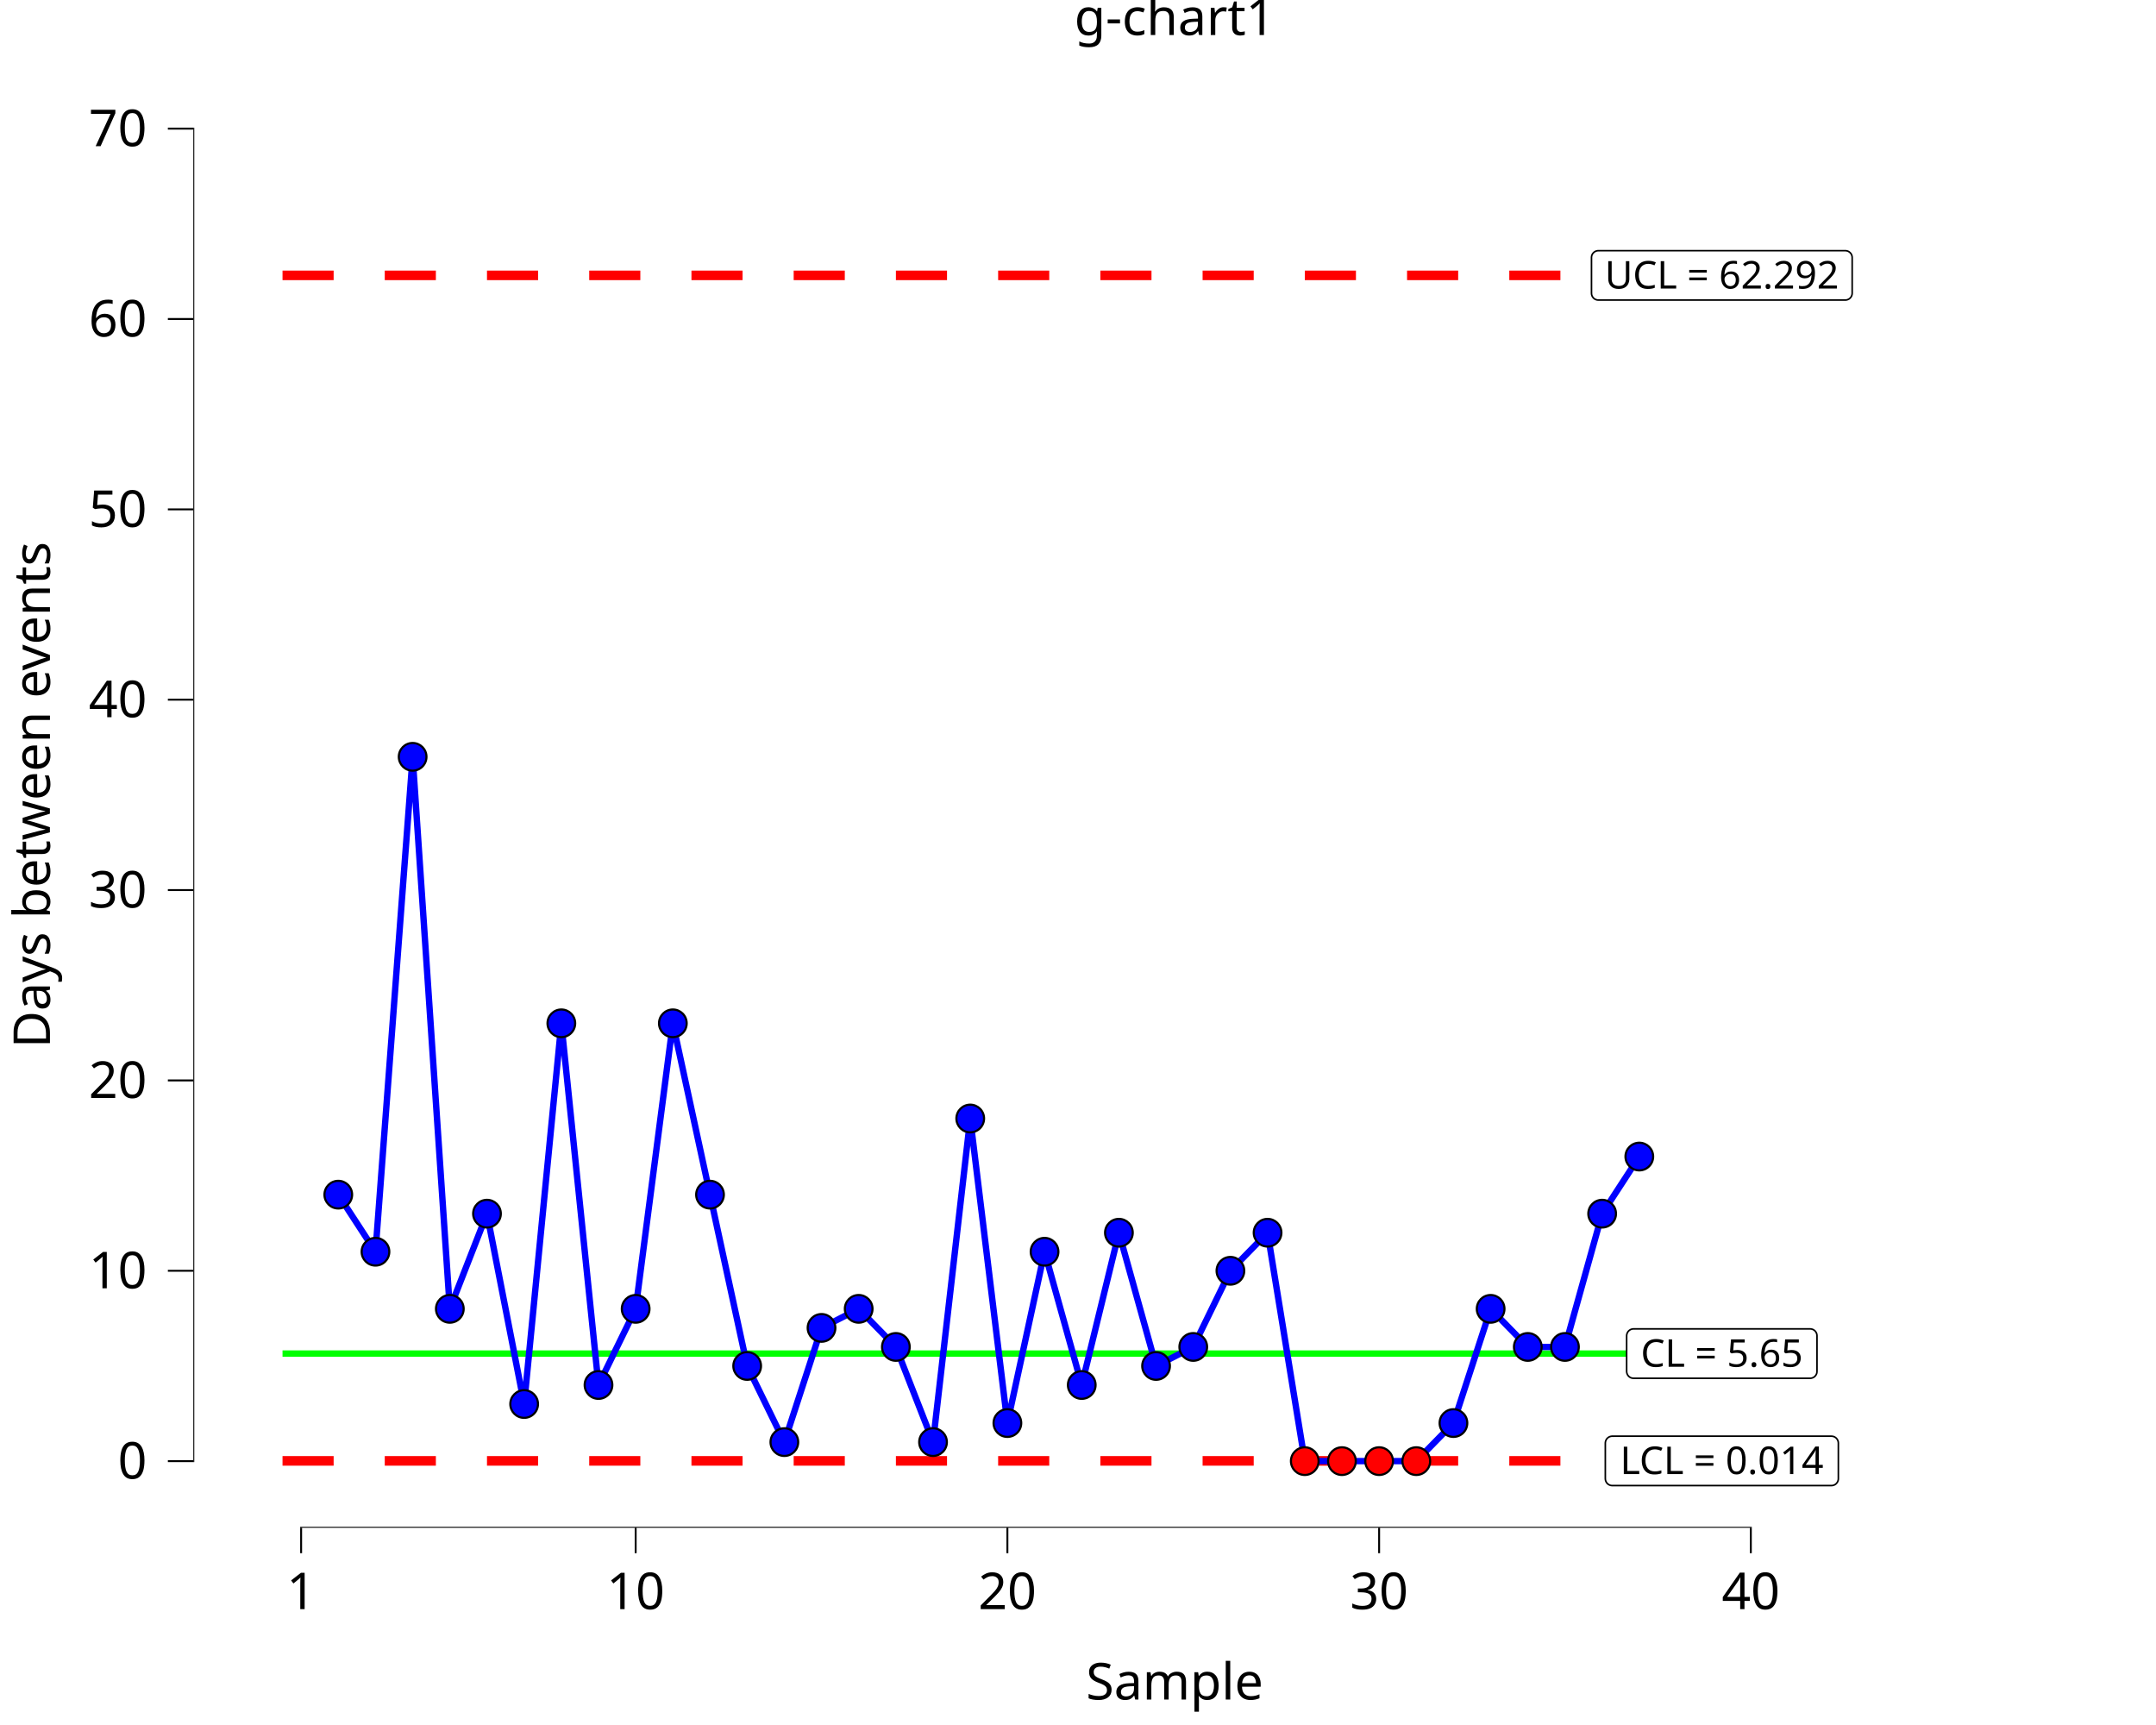
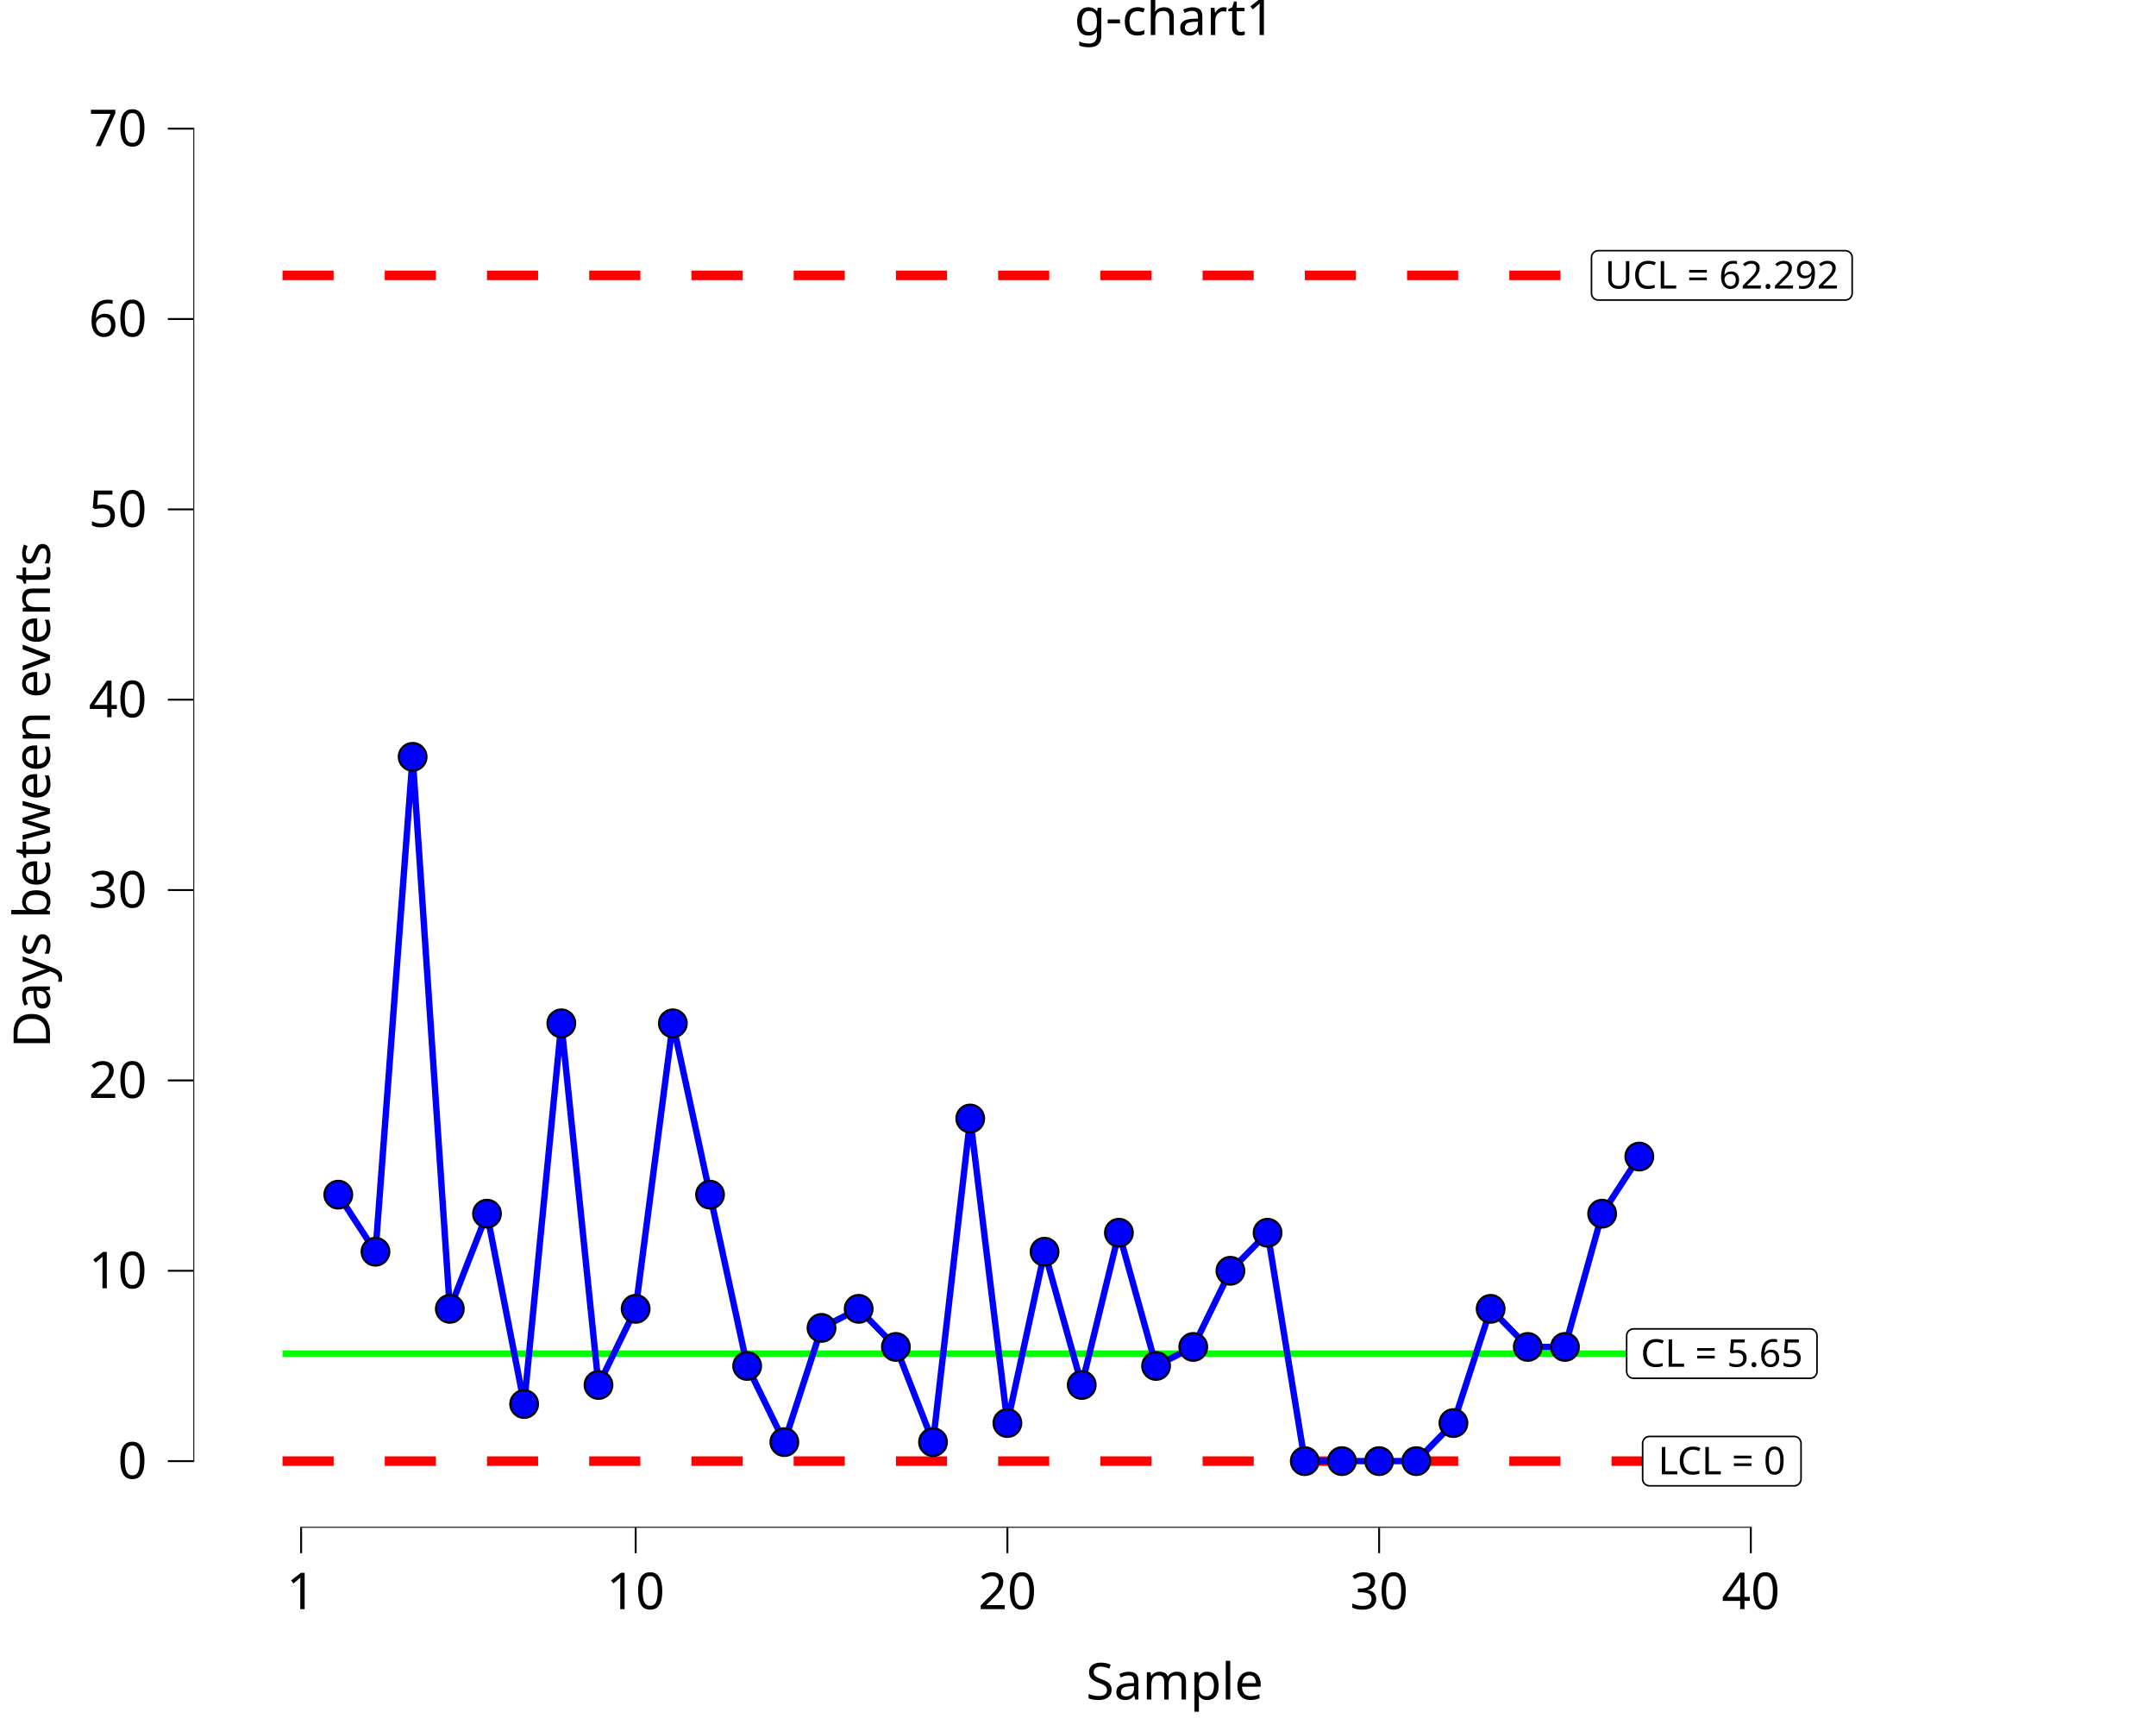
<svg xmlns="http://www.w3.org/2000/svg" class="svglite" data-engine-version="2.0" width="720.00pt" height="576.00pt" viewBox="0 0 720.00 576.00">
  <defs>
    <style type="text/css">
    .svglite line, .svglite polyline, .svglite polygon, .svglite path, .svglite rect, .svglite circle {
      fill: none;
      stroke: #000000;
      stroke-linecap: round;
      stroke-linejoin: round;
      stroke-miterlimit: 10.00;
    }
  </style>
  </defs>
  <rect width="100%" height="100%" style="stroke: none; fill: #FFFFFF;" />
  <defs>
    <clipPath id="cpMC4wMHw3MjAuMDB8MC4wMHw1NzYuMDA=">
      <rect x="0.00" y="0.00" width="720.00" height="576.00" />
    </clipPath>
  </defs>
  <g clip-path="url(#cpMC4wMHw3MjAuMDB8MC4wMHw1NzYuMDA=)">
    <rect x="-0" y="0.00" width="720.00" height="576.00" style="stroke-width: 10.67; stroke: none;" />
  </g>
  <defs>
    <clipPath id="cpNjQuNTZ8NzIwLjAwfDIwLjcxfDUxMC4xNA==">
      <rect x="64.56" y="20.71" width="655.44" height="489.43" />
    </clipPath>
  </defs>
  <g clip-path="url(#cpNjQuNTZ8NzIwLjAwfDIwLjcxfDUxMC4xNA==)">
    <rect x="64.56" y="20.71" width="655.44" height="489.43" style="stroke-width: 10.67; stroke: none;" />
    <polyline points="94.35,451.98 106.77,451.98 106.77,451.98 119.18,451.98 119.18,451.98 131.59,451.98 131.59,451.98 144.01,451.98 144.01,451.98 156.42,451.98 156.42,451.98 168.84,451.98 168.84,451.98 181.25,451.98 181.25,451.98 193.66,451.98 193.66,451.98 206.08,451.98 206.08,451.98 218.49,451.98 218.49,451.98 230.90,451.98 230.90,451.98 243.32,451.98 243.32,451.98 255.73,451.98 255.73,451.98 268.14,451.98 268.14,451.98 280.56,451.98 280.56,451.98 292.97,451.98 292.97,451.98 305.39,451.98 305.39,451.98 317.80,451.98 317.80,451.98 330.21,451.98 330.21,451.98 342.63,451.98 342.63,451.98 355.04,451.98 355.04,451.98 367.45,451.98 367.45,451.98 379.87,451.98 379.87,451.98 392.28,451.98 392.28,451.98 404.69,451.98 404.69,451.98 417.11,451.98 417.11,451.98 429.52,451.98 429.52,451.98 441.94,451.98 441.94,451.98 454.35,451.98 454.35,451.98 466.76,451.98 466.76,451.98 479.18,451.98 479.18,451.98 491.59,451.98 491.59,451.98 504.00,451.98 504.00,451.98 516.42,451.98 516.42,451.98 528.83,451.98 528.83,451.98 541.24,451.98 541.24,451.98 553.66,451.98 553.66,451.98 " style="stroke-width: 2.13; stroke: #00FF00; stroke-linecap: butt;" />
    <polyline points="94.35,91.95 106.77,91.95 106.77,91.95 119.18,91.95 119.18,91.95 131.59,91.95 131.59,91.95 144.01,91.95 144.01,91.95 156.42,91.95 156.42,91.95 168.84,91.95 168.84,91.95 181.25,91.95 181.25,91.95 193.66,91.95 193.66,91.95 206.08,91.95 206.08,91.95 218.49,91.95 218.49,91.95 230.90,91.95 230.90,91.95 243.32,91.95 243.32,91.95 255.73,91.95 255.73,91.95 268.14,91.95 268.14,91.95 280.56,91.95 280.56,91.95 292.97,91.95 292.97,91.95 305.39,91.95 305.39,91.95 317.80,91.95 317.80,91.95 330.21,91.95 330.21,91.95 342.63,91.95 342.63,91.95 355.04,91.95 355.04,91.95 367.45,91.95 367.45,91.95 379.87,91.95 379.87,91.95 392.28,91.95 392.28,91.95 404.69,91.95 404.69,91.95 417.11,91.95 417.11,91.95 429.52,91.95 429.52,91.95 441.94,91.95 441.94,91.95 454.35,91.95 454.35,91.95 466.76,91.95 466.76,91.95 479.18,91.95 479.18,91.95 491.59,91.95 491.59,91.95 504.00,91.95 504.00,91.95 516.42,91.95 516.42,91.95 528.83,91.95 528.83,91.95 541.24,91.95 541.24,91.95 553.66,91.95 553.66,91.95 " style="stroke-width: 3.20; stroke: #FF0000; stroke-dasharray: 17.07,17.07; stroke-linecap: butt;" />
-     <polyline points="94.35,487.81 106.77,487.81 106.77,487.81 119.18,487.81 119.18,487.81 131.59,487.81 131.59,487.81 144.01,487.81 144.01,487.81 156.42,487.81 156.42,487.81 168.84,487.81 168.84,487.81 181.25,487.81 181.25,487.81 193.66,487.81 193.66,487.81 206.08,487.81 206.08,487.81 218.49,487.81 218.49,487.81 230.90,487.81 230.90,487.81 243.32,487.81 243.32,487.81 255.73,487.81 255.73,487.81 268.14,487.81 268.14,487.81 280.56,487.81 280.56,487.81 292.97,487.81 292.97,487.81 305.39,487.81 305.39,487.81 317.80,487.81 317.80,487.81 330.21,487.81 330.21,487.81 342.63,487.81 342.63,487.81 355.04,487.81 355.04,487.81 367.45,487.81 367.45,487.81 379.87,487.81 379.87,487.81 392.28,487.81 392.28,487.81 404.69,487.81 404.69,487.81 417.11,487.81 417.11,487.81 429.52,487.81 429.52,487.81 441.94,487.81 441.94,487.81 454.35,487.81 454.35,487.81 466.76,487.81 466.76,487.81 479.18,487.81 479.18,487.81 491.59,487.81 491.59,487.81 504.00,487.81 504.00,487.81 516.42,487.81 516.42,487.81 528.83,487.81 528.83,487.81 541.24,487.81 541.24,487.81 553.66,487.81 553.66,487.81 " style="stroke-width: 3.20; stroke: #FF0000; stroke-dasharray: 17.07,17.07; stroke-linecap: butt;" />
+     <polyline points="94.35,487.89 106.77,487.89 106.77,487.89 119.18,487.89 119.18,487.89 131.59,487.89 131.59,487.89 144.01,487.89 144.01,487.89 156.42,487.89 156.42,487.89 168.84,487.89 168.84,487.89 181.25,487.89 181.25,487.89 193.66,487.89 193.66,487.89 206.08,487.89 206.08,487.89 218.49,487.89 218.49,487.89 230.90,487.89 230.90,487.89 243.32,487.89 243.32,487.89 255.73,487.89 255.73,487.89 268.14,487.89 268.14,487.89 280.56,487.89 280.56,487.89 292.97,487.89 292.97,487.89 305.39,487.89 305.39,487.89 317.80,487.89 317.80,487.89 330.21,487.89 330.21,487.89 342.63,487.89 342.63,487.89 355.04,487.89 355.04,487.89 367.45,487.89 367.45,487.89 379.87,487.89 379.87,487.89 392.28,487.89 392.28,487.89 404.69,487.89 404.69,487.89 417.11,487.89 417.11,487.89 429.52,487.89 429.52,487.89 441.94,487.89 441.94,487.89 454.35,487.89 454.35,487.89 466.76,487.89 466.76,487.89 479.18,487.89 479.18,487.89 491.59,487.89 491.59,487.89 504.00,487.89 504.00,487.89 516.42,487.89 516.42,487.89 528.83,487.89 528.83,487.89 541.24,487.89 541.24,487.89 553.66,487.89 553.66,487.89 " style="stroke-width: 3.20; stroke: #FF0000; stroke-dasharray: 17.07,17.07; stroke-linecap: butt;" />
    <polygon points="545.53,460.23 604.49,460.23 604.40,460.22 604.77,460.21 605.13,460.13 605.48,460.00 605.80,459.82 606.09,459.58 606.33,459.30 606.53,458.99 606.68,458.65 606.76,458.29 606.79,457.92 606.79,457.92 606.79,446.04 606.79,446.04 606.76,445.67 606.68,445.31 606.53,444.97 606.33,444.65 606.09,444.37 605.80,444.14 605.48,443.95 605.13,443.82 604.77,443.75 604.49,443.73 545.53,443.73 545.81,443.75 545.44,443.73 545.07,443.78 544.71,443.88 544.38,444.04 544.07,444.25 543.80,444.51 543.58,444.80 543.41,445.13 543.29,445.48 543.23,445.85 543.22,446.04 543.22,457.92 543.23,457.74 543.23,458.11 543.29,458.47 543.41,458.82 543.58,459.15 543.80,459.45 544.07,459.71 544.38,459.92 544.71,460.08 545.07,460.18 545.44,460.22 " style="stroke-width: 0.53; fill: #FFFFFF;" />
    <text x="575.01" y="456.38" text-anchor="middle" style="font-size: 12.80px; font-family: sans;" textLength="55.89px" lengthAdjust="spacingAndGlyphs">CL = 5.65</text>
-     <polygon points="538.41,496.05 611.61,496.05 611.52,496.05 611.89,496.04 612.25,495.96 612.60,495.83 612.92,495.65 613.21,495.41 613.45,495.13 613.65,494.82 613.80,494.48 613.89,494.12 613.92,493.75 613.92,493.75 613.92,481.86 613.92,481.86 613.89,481.49 613.80,481.13 613.65,480.79 613.45,480.48 613.21,480.20 612.92,479.97 612.60,479.78 612.25,479.65 611.89,479.58 611.61,479.56 538.41,479.56 538.68,479.58 538.31,479.56 537.95,479.61 537.59,479.71 537.25,479.87 536.95,480.08 536.68,480.34 536.46,480.63 536.29,480.96 536.17,481.31 536.11,481.68 536.10,481.86 536.10,493.75 536.11,493.56 536.11,493.93 536.17,494.30 536.29,494.65 536.46,494.98 536.68,495.28 536.95,495.53 537.25,495.74 537.59,495.90 537.95,496.01 538.31,496.05 " style="stroke-width: 0.53; fill: #FFFFFF;" />
-     <text x="575.01" y="492.21" text-anchor="middle" style="font-size: 12.80px; font-family: sans;" textLength="70.13px" lengthAdjust="spacingAndGlyphs">LCL = 0.014</text>
+     <polygon points="550.87,496.14 599.15,496.14 599.06,496.14 599.43,496.12 599.79,496.05 600.14,495.92 600.46,495.73 600.75,495.50 600.99,495.22 601.19,494.91 601.34,494.56 601.43,494.20 601.46,493.84 601.46,493.84 601.46,481.95 601.46,481.95 601.43,481.58 601.34,481.22 601.19,480.88 600.99,480.57 600.75,480.29 600.46,480.05 600.14,479.87 599.79,479.74 599.43,479.66 599.15,479.65 550.87,479.65 551.15,479.66 550.77,479.65 550.41,479.69 550.05,479.80 549.72,479.95 549.41,480.17 549.14,480.42 548.92,480.72 548.75,481.05 548.63,481.40 548.57,481.77 548.56,481.95 548.56,493.84 548.57,493.65 548.57,494.02 548.63,494.39 548.75,494.74 548.92,495.07 549.14,495.36 549.41,495.62 549.72,495.83 550.05,495.99 550.41,496.09 550.77,496.14 " style="stroke-width: 0.53; fill: #FFFFFF;" />
+     <text x="575.01" y="492.30" text-anchor="middle" style="font-size: 12.80px; font-family: sans;" textLength="45.21px" lengthAdjust="spacingAndGlyphs">LCL = 0</text>
    <polygon points="533.78,100.19 616.24,100.19 616.14,100.19 616.51,100.18 616.88,100.10 617.22,99.97 617.54,99.79 617.83,99.55 618.08,99.27 618.28,98.96 618.42,98.62 618.51,98.26 618.54,97.89 618.54,97.89 618.54,86.01 618.54,86.01 618.51,85.64 618.42,85.28 618.28,84.93 618.08,84.62 617.83,84.34 617.54,84.11 617.22,83.92 616.88,83.79 616.51,83.72 616.24,83.70 533.78,83.70 534.06,83.72 533.69,83.70 533.32,83.75 532.96,83.85 532.63,84.01 532.32,84.22 532.06,84.48 531.83,84.77 531.66,85.10 531.54,85.45 531.49,85.82 531.48,86.01 531.48,97.89 531.49,97.70 531.49,98.08 531.54,98.44 531.66,98.79 531.83,99.12 532.06,99.42 532.32,99.68 532.63,99.89 532.96,100.04 533.32,100.15 533.69,100.19 " style="stroke-width: 0.53; fill: #FFFFFF;" />
    <text x="575.01" y="96.35" text-anchor="middle" style="font-size: 12.80px; font-family: sans;" textLength="79.38px" lengthAdjust="spacingAndGlyphs">UCL = 62.292</text>
    <polyline points="112.97,398.91 125.39,417.97 137.80,252.71 150.22,437.04 162.63,405.26 175.04,468.82 187.46,341.70 199.87,462.47 212.28,437.04 224.70,341.70 237.11,398.91 249.52,456.11 261.94,481.54 274.35,443.40 286.76,437.04 299.18,449.76 311.59,481.54 324.01,373.48 336.42,475.18 348.83,417.97 361.25,462.47 373.66,411.62 386.07,456.11 398.49,449.76 410.90,424.33 423.31,411.62 435.73,487.89 448.14,487.89 460.56,487.89 472.97,487.89 485.38,475.18 497.80,437.04 510.21,449.76 522.62,449.76 535.04,405.26 547.45,386.19 " style="stroke-width: 2.13; stroke: #0000FF; stroke-linecap: butt;" />
    <circle cx="112.97" cy="398.91" r="4.62" style="stroke-width: 0.71; fill: #0000FF;" />
    <circle cx="125.39" cy="417.97" r="4.62" style="stroke-width: 0.71; fill: #0000FF;" />
    <circle cx="137.80" cy="252.71" r="4.62" style="stroke-width: 0.71; fill: #0000FF;" />
    <circle cx="150.22" cy="437.04" r="4.62" style="stroke-width: 0.71; fill: #0000FF;" />
    <circle cx="162.63" cy="405.26" r="4.62" style="stroke-width: 0.71; fill: #0000FF;" />
    <circle cx="175.04" cy="468.82" r="4.62" style="stroke-width: 0.71; fill: #0000FF;" />
    <circle cx="187.46" cy="341.70" r="4.62" style="stroke-width: 0.71; fill: #0000FF;" />
    <circle cx="199.87" cy="462.47" r="4.62" style="stroke-width: 0.71; fill: #0000FF;" />
    <circle cx="212.28" cy="437.04" r="4.62" style="stroke-width: 0.71; fill: #0000FF;" />
    <circle cx="224.70" cy="341.70" r="4.62" style="stroke-width: 0.71; fill: #0000FF;" />
    <circle cx="237.11" cy="398.91" r="4.62" style="stroke-width: 0.71; fill: #0000FF;" />
    <circle cx="249.52" cy="456.11" r="4.62" style="stroke-width: 0.71; fill: #0000FF;" />
    <circle cx="261.94" cy="481.54" r="4.62" style="stroke-width: 0.71; fill: #0000FF;" />
    <circle cx="274.35" cy="443.40" r="4.62" style="stroke-width: 0.71; fill: #0000FF;" />
    <circle cx="286.76" cy="437.04" r="4.62" style="stroke-width: 0.71; fill: #0000FF;" />
    <circle cx="299.18" cy="449.76" r="4.62" style="stroke-width: 0.71; fill: #0000FF;" />
    <circle cx="311.59" cy="481.54" r="4.62" style="stroke-width: 0.71; fill: #0000FF;" />
    <circle cx="324.01" cy="373.48" r="4.62" style="stroke-width: 0.71; fill: #0000FF;" />
    <circle cx="336.42" cy="475.18" r="4.62" style="stroke-width: 0.71; fill: #0000FF;" />
    <circle cx="348.83" cy="417.97" r="4.62" style="stroke-width: 0.71; fill: #0000FF;" />
    <circle cx="361.25" cy="462.47" r="4.62" style="stroke-width: 0.71; fill: #0000FF;" />
    <circle cx="373.66" cy="411.62" r="4.62" style="stroke-width: 0.71; fill: #0000FF;" />
    <circle cx="386.07" cy="456.11" r="4.62" style="stroke-width: 0.71; fill: #0000FF;" />
    <circle cx="398.49" cy="449.76" r="4.62" style="stroke-width: 0.71; fill: #0000FF;" />
    <circle cx="410.90" cy="424.33" r="4.62" style="stroke-width: 0.71; fill: #0000FF;" />
    <circle cx="423.31" cy="411.62" r="4.62" style="stroke-width: 0.71; fill: #0000FF;" />
-     <circle cx="435.73" cy="487.89" r="4.62" style="stroke-width: 0.71; fill: #FF0000;" />
-     <circle cx="448.14" cy="487.89" r="4.62" style="stroke-width: 0.71; fill: #FF0000;" />
-     <circle cx="460.56" cy="487.89" r="4.62" style="stroke-width: 0.71; fill: #FF0000;" />
-     <circle cx="472.97" cy="487.89" r="4.62" style="stroke-width: 0.71; fill: #FF0000;" />
+     <circle cx="435.73" cy="487.89" r="4.62" style="stroke-width: 0.71; fill: #0000FF;" />
+     <circle cx="448.14" cy="487.89" r="4.62" style="stroke-width: 0.71; fill: #0000FF;" />
+     <circle cx="460.56" cy="487.89" r="4.62" style="stroke-width: 0.71; fill: #0000FF;" />
+     <circle cx="472.97" cy="487.89" r="4.62" style="stroke-width: 0.71; fill: #0000FF;" />
    <circle cx="485.38" cy="475.18" r="4.62" style="stroke-width: 0.71; fill: #0000FF;" />
    <circle cx="497.80" cy="437.04" r="4.62" style="stroke-width: 0.71; fill: #0000FF;" />
    <circle cx="510.21" cy="449.76" r="4.62" style="stroke-width: 0.71; fill: #0000FF;" />
    <circle cx="522.62" cy="449.76" r="4.62" style="stroke-width: 0.71; fill: #0000FF;" />
    <circle cx="535.04" cy="405.26" r="4.62" style="stroke-width: 0.71; fill: #0000FF;" />
    <circle cx="547.45" cy="386.19" r="4.62" style="stroke-width: 0.71; fill: #0000FF;" />
    <line x1="100.24" y1="510.14" x2="585.01" y2="510.14" style="stroke-width: 0.64; stroke-linecap: butt;" />
    <line x1="64.56" y1="488.21" x2="64.56" y2="42.64" style="stroke-width: 0.64; stroke-linecap: butt;" />
    <rect x="64.56" y="20.71" width="655.44" height="489.43" style="stroke-width: 0.00; stroke: none;" />
  </g>
  <g clip-path="url(#cpMC4wMHw3MjAuMDB8MC4wMHw1NzYuMDA=)">
    <polyline points="64.56,510.14 64.56,20.71 " style="stroke-width: 0.00; stroke: none; stroke-linecap: butt;" />
    <text x="49.08" y="493.74" text-anchor="end" style="font-size: 17.00px; font-family: sans;" textLength="9.46px" lengthAdjust="spacingAndGlyphs">0</text>
    <text x="49.08" y="430.18" text-anchor="end" style="font-size: 17.00px; font-family: sans;" textLength="18.91px" lengthAdjust="spacingAndGlyphs">10</text>
    <text x="49.08" y="366.62" text-anchor="end" style="font-size: 17.00px; font-family: sans;" textLength="18.91px" lengthAdjust="spacingAndGlyphs">20</text>
    <text x="49.08" y="303.05" text-anchor="end" style="font-size: 17.00px; font-family: sans;" textLength="18.91px" lengthAdjust="spacingAndGlyphs">30</text>
    <text x="49.08" y="239.49" text-anchor="end" style="font-size: 17.00px; font-family: sans;" textLength="18.91px" lengthAdjust="spacingAndGlyphs">40</text>
    <text x="49.08" y="175.93" text-anchor="end" style="font-size: 17.00px; font-family: sans;" textLength="18.91px" lengthAdjust="spacingAndGlyphs">50</text>
    <text x="49.08" y="112.37" text-anchor="end" style="font-size: 17.00px; font-family: sans;" textLength="18.91px" lengthAdjust="spacingAndGlyphs">60</text>
    <text x="49.08" y="48.80" text-anchor="end" style="font-size: 17.00px; font-family: sans;" textLength="18.91px" lengthAdjust="spacingAndGlyphs">70</text>
    <polyline points="56.06,487.89 64.56,487.89 " style="stroke-width: 0.64; stroke-linecap: butt;" />
    <polyline points="56.06,424.33 64.56,424.33 " style="stroke-width: 0.64; stroke-linecap: butt;" />
    <polyline points="56.06,360.77 64.56,360.77 " style="stroke-width: 0.64; stroke-linecap: butt;" />
    <polyline points="56.06,297.21 64.56,297.21 " style="stroke-width: 0.64; stroke-linecap: butt;" />
    <polyline points="56.06,233.64 64.56,233.64 " style="stroke-width: 0.64; stroke-linecap: butt;" />
    <polyline points="56.06,170.08 64.56,170.08 " style="stroke-width: 0.64; stroke-linecap: butt;" />
    <polyline points="56.06,106.52 64.56,106.52 " style="stroke-width: 0.64; stroke-linecap: butt;" />
    <polyline points="56.06,42.95 64.56,42.95 " style="stroke-width: 0.64; stroke-linecap: butt;" />
    <polyline points="64.56,510.14 720.00,510.14 " style="stroke-width: 0.00; stroke: none; stroke-linecap: butt;" />
    <polyline points="100.56,518.64 100.56,510.14 " style="stroke-width: 0.64; stroke-linecap: butt;" />
    <polyline points="212.28,518.64 212.28,510.14 " style="stroke-width: 0.64; stroke-linecap: butt;" />
    <polyline points="336.42,518.64 336.42,510.14 " style="stroke-width: 0.64; stroke-linecap: butt;" />
    <polyline points="460.56,518.64 460.56,510.14 " style="stroke-width: 0.64; stroke-linecap: butt;" />
    <polyline points="584.69,518.64 584.69,510.14 " style="stroke-width: 0.64; stroke-linecap: butt;" />
    <text x="100.56" y="537.32" text-anchor="middle" style="font-size: 17.00px; font-family: sans;" textLength="9.46px" lengthAdjust="spacingAndGlyphs">1</text>
    <text x="212.28" y="537.32" text-anchor="middle" style="font-size: 17.00px; font-family: sans;" textLength="18.91px" lengthAdjust="spacingAndGlyphs">10</text>
    <text x="336.42" y="537.32" text-anchor="middle" style="font-size: 17.00px; font-family: sans;" textLength="18.91px" lengthAdjust="spacingAndGlyphs">20</text>
    <text x="460.56" y="537.32" text-anchor="middle" style="font-size: 17.00px; font-family: sans;" textLength="18.91px" lengthAdjust="spacingAndGlyphs">30</text>
    <text x="584.69" y="537.32" text-anchor="middle" style="font-size: 17.00px; font-family: sans;" textLength="18.91px" lengthAdjust="spacingAndGlyphs">40</text>
    <text x="392.28" y="567.49" text-anchor="middle" style="font-size: 17.00px; font-family: sans;" textLength="57.65px" lengthAdjust="spacingAndGlyphs">Sample</text>
    <text transform="translate(16.68,265.42) rotate(-90)" text-anchor="middle" style="font-size: 17.00px; font-family: sans;" textLength="162.58px" lengthAdjust="spacingAndGlyphs">Days between events</text>
    <text x="392.28" y="11.70" text-anchor="middle" style="font-size: 17.00px; font-family: sans;" textLength="62.37px" lengthAdjust="spacingAndGlyphs">g-chart1</text>
  </g>
</svg>
